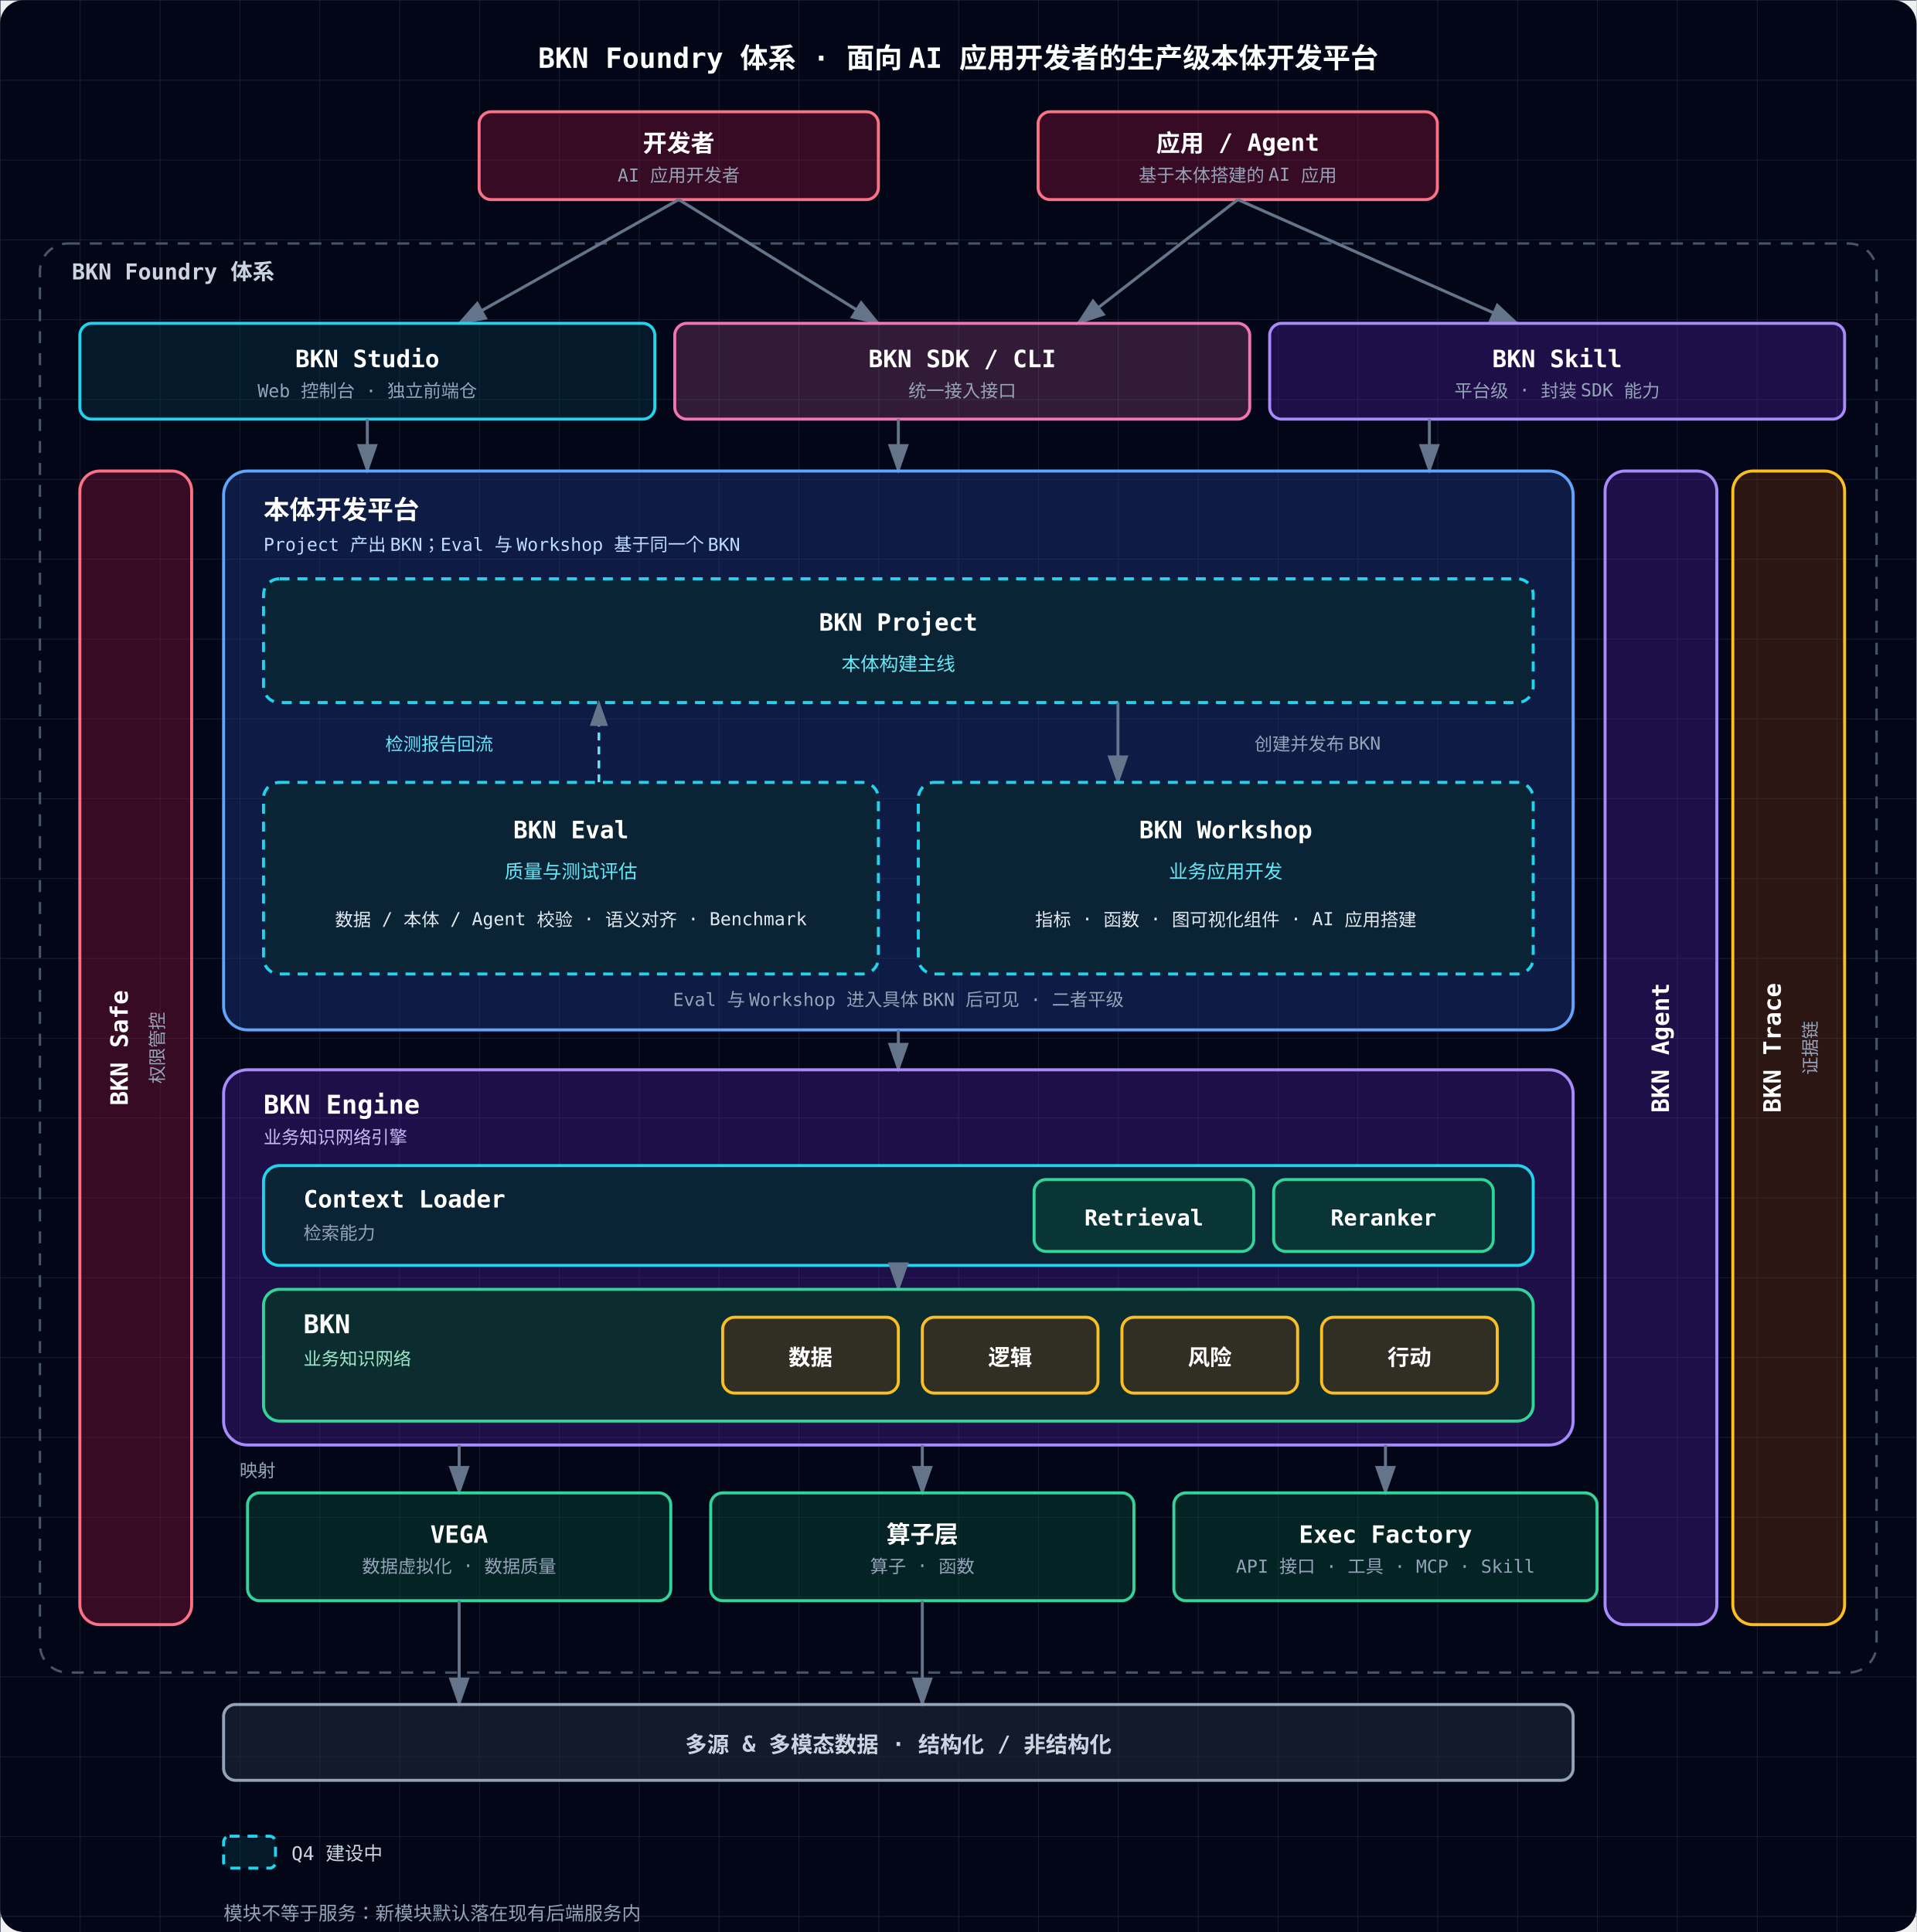
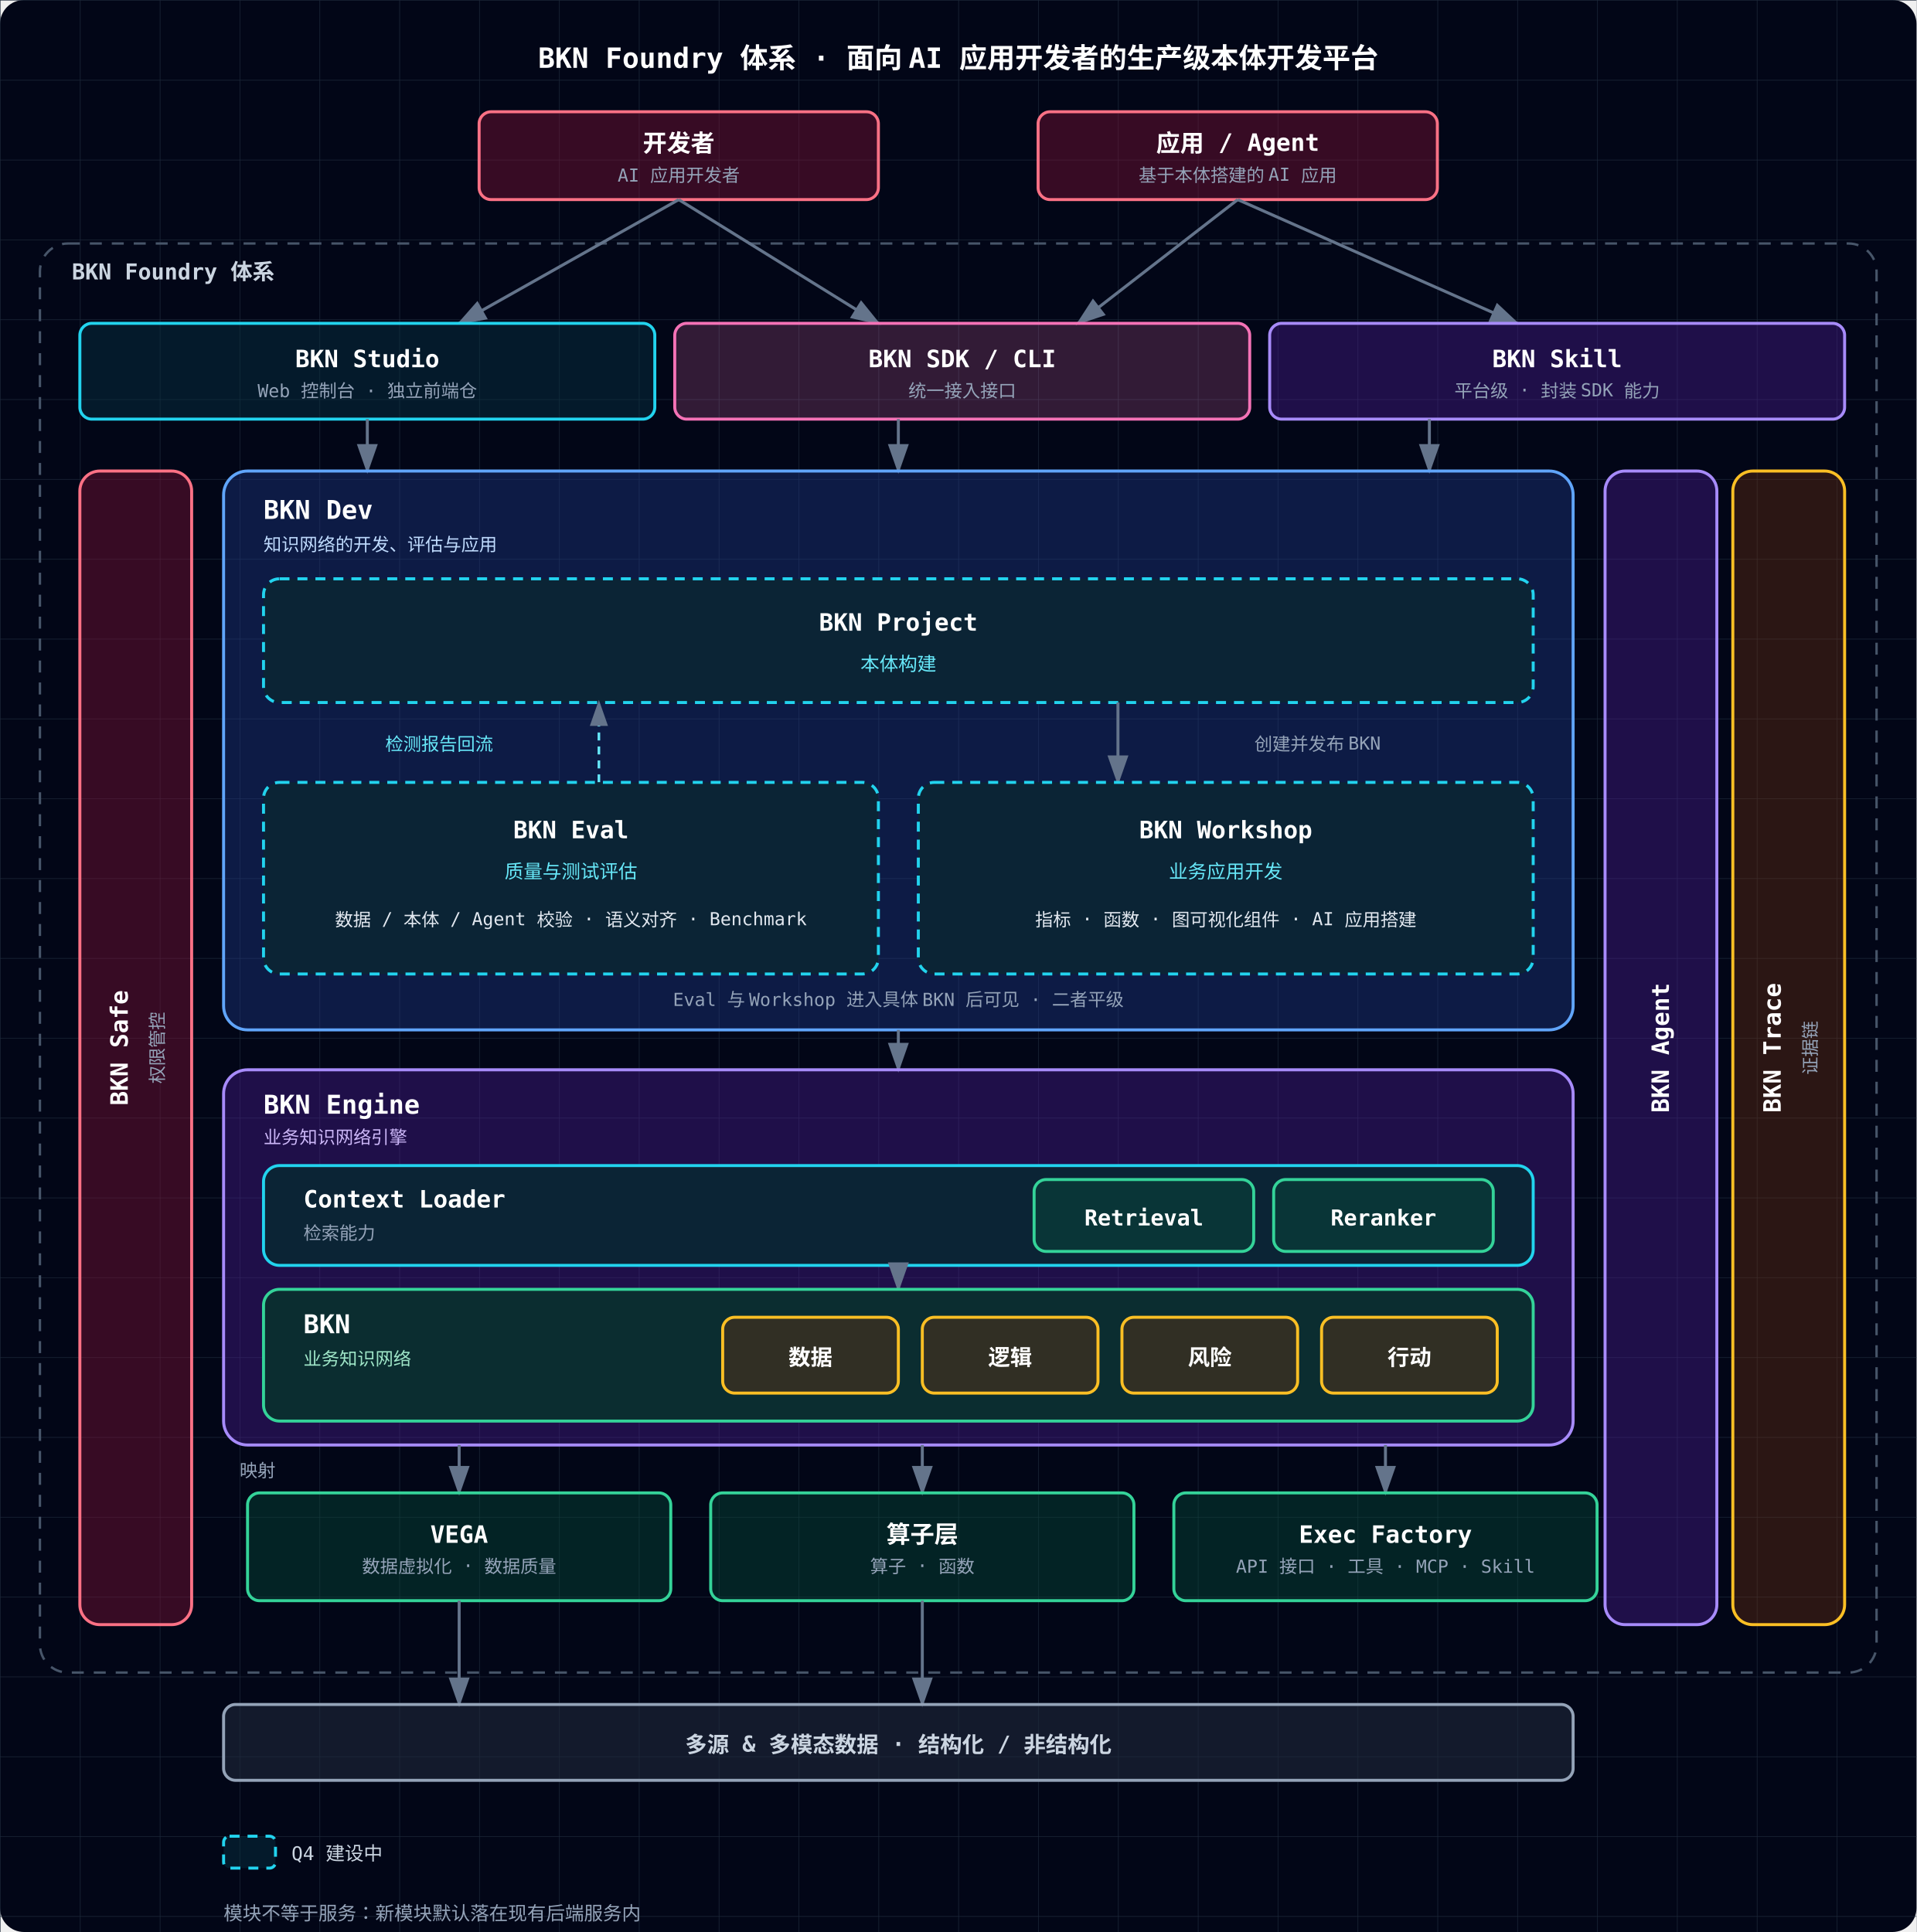
<svg xmlns="http://www.w3.org/2000/svg" viewBox="0 0 960 968" font-family="ui-monospace, SFMono-Regular, Menlo, Consolas, monospace">
  <rect width="960" height="968" fill="#020617" rx="12" />
  <defs>
    <marker id="arrowhead" markerWidth="10" markerHeight="7" refX="9" refY="3.5" orient="auto">
      <polygon points="0 0, 10 3.5, 0 7" fill="#64748b" />
    </marker>
    <pattern id="grid" width="40" height="40" patternUnits="userSpaceOnUse">
      <path d="M 40 0 L 0 0 0 40" fill="none" stroke="#1e293b" stroke-width="0.5" />
    </pattern>
  </defs>
  <rect width="100%" height="100%" fill="url(#grid)" />
  <text x="480.0" y="34" fill="white" font-size="14" font-weight="700" text-anchor="middle">BKN Foundry 体系 · 面向 AI 应用开发者的生产级本体开发平台</text>
  <rect x="240" y="56" width="200" height="44" rx="6" fill="rgba(136, 19, 55, 0.4)" stroke="#fb7185" stroke-width="1.5" />
  <text x="340.0" y="76.0" fill="white" font-size="12" font-weight="600" text-anchor="middle">开发者</text>
  <text x="340.0" y="91.0" fill="#94a3b8" font-size="9" text-anchor="middle">AI 应用开发者</text>
  <rect x="520" y="56" width="200" height="44" rx="6" fill="rgba(136, 19, 55, 0.4)" stroke="#fb7185" stroke-width="1.5" />
  <text x="620.0" y="76.0" fill="white" font-size="12" font-weight="600" text-anchor="middle">应用 / Agent</text>
  <text x="620.0" y="91.0" fill="#94a3b8" font-size="9" text-anchor="middle">基于本体搭建的 AI 应用</text>
  <rect x="20" y="122" width="920" height="716" rx="14" fill="none" stroke="#475569" stroke-width="1.2" stroke-dasharray="6 5" />
  <text x="36" y="140" fill="#cbd5e1" font-size="11" font-weight="700" text-anchor="start">BKN Foundry 体系</text>
  <line x1="340" y1="100" x2="230" y2="162" stroke="#64748b" stroke-width="1.5" marker-end="url(#arrowhead)" />
  <line x1="340" y1="100" x2="440" y2="162" stroke="#64748b" stroke-width="1.5" marker-end="url(#arrowhead)" />
  <line x1="620" y1="100" x2="540" y2="162" stroke="#64748b" stroke-width="1.5" marker-end="url(#arrowhead)" />
  <line x1="620" y1="100" x2="760" y2="162" stroke="#64748b" stroke-width="1.5" marker-end="url(#arrowhead)" />
  <rect x="40" y="162" width="288" height="48" rx="6" fill="rgba(8, 51, 68, 0.45)" stroke="#22d3ee" stroke-width="1.5" />
  <text x="184.0" y="184.0" fill="white" font-size="12" font-weight="600" text-anchor="middle">BKN Studio</text>
  <text x="184.0" y="199.0" fill="#94a3b8" font-size="9" text-anchor="middle">Web 控制台 · 独立前端仓</text>
  <rect x="338" y="162" width="288" height="48" rx="6" fill="rgba(244, 114, 182, 0.2)" stroke="#f472b6" stroke-width="1.5" />
  <text x="482.0" y="184.0" fill="white" font-size="12" font-weight="600" text-anchor="middle">BKN SDK / CLI</text>
  <text x="482.0" y="199.0" fill="#94a3b8" font-size="9" text-anchor="middle">统一接入接口</text>
  <rect x="636" y="162" width="288" height="48" rx="6" fill="rgba(76, 29, 149, 0.4)" stroke="#a78bfa" stroke-width="1.5" />
  <text x="780.0" y="184.0" fill="white" font-size="12" font-weight="600" text-anchor="middle">BKN Skill</text>
  <text x="780.0" y="199.0" fill="#94a3b8" font-size="9" text-anchor="middle">平台级 · 封装 SDK 能力</text>
  <rect x="40" y="236" width="56" height="578" rx="10" fill="rgba(136, 19, 55, 0.4)" stroke="#fb7185" stroke-width="1.5" />
  <text x="64" y="525.0" fill="white" font-size="12" font-weight="600" text-anchor="middle" transform="rotate(-90 64 525.0)">BKN Safe</text>
  <text x="82" y="525.0" fill="#94a3b8" font-size="9" text-anchor="middle" transform="rotate(-90 82 525.0)">权限管控</text>
  <rect x="804" y="236" width="56" height="578" rx="10" fill="rgba(76, 29, 149, 0.4)" stroke="#a78bfa" stroke-width="1.5" />
  <text x="836" y="525.0" fill="white" font-size="12" font-weight="600" text-anchor="middle" transform="rotate(-90 836 525.0)">BKN Agent</text>
  <rect x="868" y="236" width="56" height="578" rx="10" fill="rgba(120, 53, 15, 0.35)" stroke="#fbbf24" stroke-width="1.5" />
  <text x="892" y="525.0" fill="white" font-size="12" font-weight="600" text-anchor="middle" transform="rotate(-90 892 525.0)">BKN Trace</text>
  <text x="910" y="525.0" fill="#94a3b8" font-size="9" text-anchor="middle" transform="rotate(-90 910 525.0)">证据链</text>
  <line x1="184" y1="210" x2="184" y2="236" stroke="#64748b" stroke-width="1.5" marker-end="url(#arrowhead)" />
  <line x1="450" y1="210" x2="450" y2="236" stroke="#64748b" stroke-width="1.5" marker-end="url(#arrowhead)" />
  <line x1="716" y1="210" x2="716" y2="236" stroke="#64748b" stroke-width="1.5" marker-end="url(#arrowhead)" />
  <rect x="112" y="236" width="676" height="280" rx="12" fill="rgba(30, 58, 138, 0.4)" stroke="#60a5fa" stroke-width="1.5" />
-   <text x="132" y="260" fill="white" font-size="13" font-weight="700" text-anchor="start">本体开发平台</text>
-   <text x="132" y="276" fill="#bfdbfe" font-size="9" text-anchor="start">Project 产出 BKN；Eval 与 Workshop 基于同一个 BKN</text>
+   <text x="132" y="260" fill="white" font-size="13" font-weight="700" text-anchor="start">BKN Dev</text>
+   <text x="132" y="276" fill="#bfdbfe" font-size="9" text-anchor="start">知识网络的开发、评估与应用</text>
  <rect x="132" y="290" width="636" height="62" rx="8" fill="#0f172a" />
  <rect x="132" y="290" width="636" height="62" rx="8" fill="rgba(8, 51, 68, 0.45)" stroke="#22d3ee" stroke-width="1.5" stroke-dasharray="5 4" />
  <text x="450" y="316" fill="white" font-size="12" font-weight="600" text-anchor="middle">BKN Project</text>
-   <text x="450" y="336" fill="#67e8f9" font-size="9.5" text-anchor="middle">本体构建主线</text>
+   <text x="450" y="336" fill="#67e8f9" font-size="9.5" text-anchor="middle">本体构建</text>
  <line x1="560" y1="352" x2="560" y2="392" stroke="#64748b" stroke-width="1.5" marker-end="url(#arrowhead)" />
  <text x="660" y="376" fill="#94a3b8" font-size="9" text-anchor="middle">创建并发布 BKN</text>
  <path d="M 300 392 L 300 352" fill="none" stroke="#67e8f9" stroke-width="1.3" stroke-dasharray="4 3" marker-end="url(#arrowhead)" />
  <text x="220" y="376" fill="#67e8f9" font-size="9" text-anchor="middle">检测报告回流</text>
  <rect x="132" y="392" width="308" height="96" rx="8" fill="#0f172a" />
  <rect x="132" y="392" width="308" height="96" rx="8" fill="rgba(8, 51, 68, 0.45)" stroke="#22d3ee" stroke-width="1.5" stroke-dasharray="5 4" />
  <text x="286.0" y="420" fill="white" font-size="12" font-weight="600" text-anchor="middle">BKN Eval</text>
  <text x="286.0" y="440" fill="#67e8f9" font-size="9.5" text-anchor="middle">质量与测试评估</text>
  <text x="286.0" y="464" fill="#e2e8f0" font-size="9" text-anchor="middle">数据 / 本体 / Agent 校验 · 语义对齐 · Benchmark</text>
  <rect x="460" y="392" width="308" height="96" rx="8" fill="#0f172a" />
  <rect x="460" y="392" width="308" height="96" rx="8" fill="rgba(8, 51, 68, 0.45)" stroke="#22d3ee" stroke-width="1.5" stroke-dasharray="5 4" />
  <text x="614.0" y="420" fill="white" font-size="12" font-weight="600" text-anchor="middle">BKN Workshop</text>
  <text x="614.0" y="440" fill="#67e8f9" font-size="9.5" text-anchor="middle">业务应用开发</text>
  <text x="614.0" y="464" fill="#e2e8f0" font-size="9" text-anchor="middle">指标 · 函数 · 图可视化组件 · AI 应用搭建</text>
  <text x="450" y="504" fill="#94a3b8" font-size="9" text-anchor="middle">Eval 与 Workshop 进入具体 BKN 后可见 · 二者平级</text>
  <line x1="450" y1="516" x2="450" y2="536" stroke="#64748b" stroke-width="1.5" marker-end="url(#arrowhead)" />
  <rect x="112" y="536" width="676" height="188" rx="12" fill="rgba(76, 29, 149, 0.4)" stroke="#a78bfa" stroke-width="1.5" />
  <text x="132" y="558" fill="white" font-size="13" font-weight="700" text-anchor="start">BKN Engine</text>
  <text x="132" y="573" fill="#cbb6f7" font-size="9" text-anchor="start">业务知识网络引擎</text>
  <rect x="132" y="584" width="636" height="50" rx="8" fill="#0f172a" />
  <rect x="132" y="584" width="636" height="50" rx="8" fill="rgba(8, 51, 68, 0.45)" stroke="#22d3ee" stroke-width="1.5" />
  <text x="152" y="605" fill="white" font-size="12" font-weight="600" text-anchor="start">Context Loader</text>
  <text x="152" y="621" fill="#94a3b8" font-size="9" text-anchor="start">检索能力</text>
  <rect x="518" y="591" width="110" height="36" rx="6" fill="rgba(6, 78, 59, 0.4)" stroke="#34d399" stroke-width="1.5" />
  <text x="573" y="614" fill="white" font-size="11" font-weight="600" text-anchor="middle">Retrieval</text>
  <rect x="638" y="591" width="110" height="36" rx="6" fill="rgba(6, 78, 59, 0.4)" stroke="#34d399" stroke-width="1.5" />
  <text x="693" y="614" fill="white" font-size="11" font-weight="600" text-anchor="middle">Reranker</text>
  <line x1="450" y1="634" x2="450" y2="646" stroke="#64748b" stroke-width="1.5" marker-end="url(#arrowhead)" />
  <rect x="132" y="646" width="636" height="66" rx="8" fill="#0f172a" />
  <rect x="132" y="646" width="636" height="66" rx="8" fill="rgba(6, 78, 59, 0.4)" stroke="#34d399" stroke-width="1.5" />
  <text x="152" y="668" fill="white" font-size="13" font-weight="700" text-anchor="start">BKN</text>
  <text x="152" y="684" fill="#9fe6c8" font-size="9" text-anchor="start">业务知识网络</text>
  <rect x="362" y="660" width="88" height="38" rx="6" fill="rgba(120, 53, 15, 0.35)" stroke="#fbbf24" stroke-width="1.5" />
  <text x="406" y="684" fill="white" font-size="11" font-weight="600" text-anchor="middle">数据</text>
  <rect x="462" y="660" width="88" height="38" rx="6" fill="rgba(120, 53, 15, 0.35)" stroke="#fbbf24" stroke-width="1.5" />
  <text x="506" y="684" fill="white" font-size="11" font-weight="600" text-anchor="middle">逻辑</text>
  <rect x="562" y="660" width="88" height="38" rx="6" fill="rgba(120, 53, 15, 0.35)" stroke="#fbbf24" stroke-width="1.5" />
  <text x="606" y="684" fill="white" font-size="11" font-weight="600" text-anchor="middle">风险</text>
  <rect x="662" y="660" width="88" height="38" rx="6" fill="rgba(120, 53, 15, 0.35)" stroke="#fbbf24" stroke-width="1.5" />
  <text x="706" y="684" fill="white" font-size="11" font-weight="600" text-anchor="middle">行动</text>
  <line x1="230" y1="724" x2="230" y2="748" stroke="#64748b" stroke-width="1.5" marker-end="url(#arrowhead)" />
  <line x1="462" y1="724" x2="462" y2="748" stroke="#64748b" stroke-width="1.5" marker-end="url(#arrowhead)" />
  <line x1="694" y1="724" x2="694" y2="748" stroke="#64748b" stroke-width="1.5" marker-end="url(#arrowhead)" />
  <text x="120" y="740" fill="#94a3b8" font-size="9" text-anchor="start">映射</text>
  <rect x="124" y="748" width="212" height="54" rx="6" fill="rgba(6, 78, 59, 0.4)" stroke="#34d399" stroke-width="1.5" />
  <text x="230.0" y="773.0" fill="white" font-size="12" font-weight="600" text-anchor="middle">VEGA</text>
  <text x="230.0" y="788.0" fill="#94a3b8" font-size="9" text-anchor="middle">数据虚拟化 · 数据质量</text>
  <rect x="356" y="748" width="212" height="54" rx="6" fill="rgba(6, 78, 59, 0.4)" stroke="#34d399" stroke-width="1.5" />
  <text x="462.0" y="773.0" fill="white" font-size="12" font-weight="600" text-anchor="middle">算子层</text>
  <text x="462.0" y="788.0" fill="#94a3b8" font-size="9" text-anchor="middle">算子 · 函数</text>
  <rect x="588" y="748" width="212" height="54" rx="6" fill="rgba(6, 78, 59, 0.4)" stroke="#34d399" stroke-width="1.5" />
  <text x="694.0" y="773.0" fill="white" font-size="12" font-weight="600" text-anchor="middle">Exec Factory</text>
  <text x="694.0" y="788.0" fill="#94a3b8" font-size="9" text-anchor="middle">API 接口 · 工具 · MCP · Skill</text>
  <line x1="230" y1="802" x2="230" y2="854" stroke="#64748b" stroke-width="1.5" marker-end="url(#arrowhead)" />
  <line x1="462" y1="802" x2="462" y2="854" stroke="#64748b" stroke-width="1.5" marker-end="url(#arrowhead)" />
  <rect x="112" y="854" width="676" height="38" rx="6" fill="rgba(30, 41, 59, 0.6)" stroke="#94a3b8" stroke-width="1.5" />
  <text x="450" y="878" fill="#cbd5e1" font-size="11" font-weight="600" text-anchor="middle">多源 &amp; 多模态数据 · 结构化 / 非结构化</text>
  <rect x="112" y="920" width="26" height="16" rx="3" fill="rgba(8, 51, 68, 0.45)" stroke="#22d3ee" stroke-width="1.5" stroke-dasharray="5 4" />
  <text x="146" y="932" fill="#cbd5e1" font-size="9.5" text-anchor="start">Q4 建设中</text>
  <text x="112" y="962" fill="#94a3b8" font-size="9.5" text-anchor="start">模块不等于服务：新模块默认落在现有后端服务内</text>
</svg>
